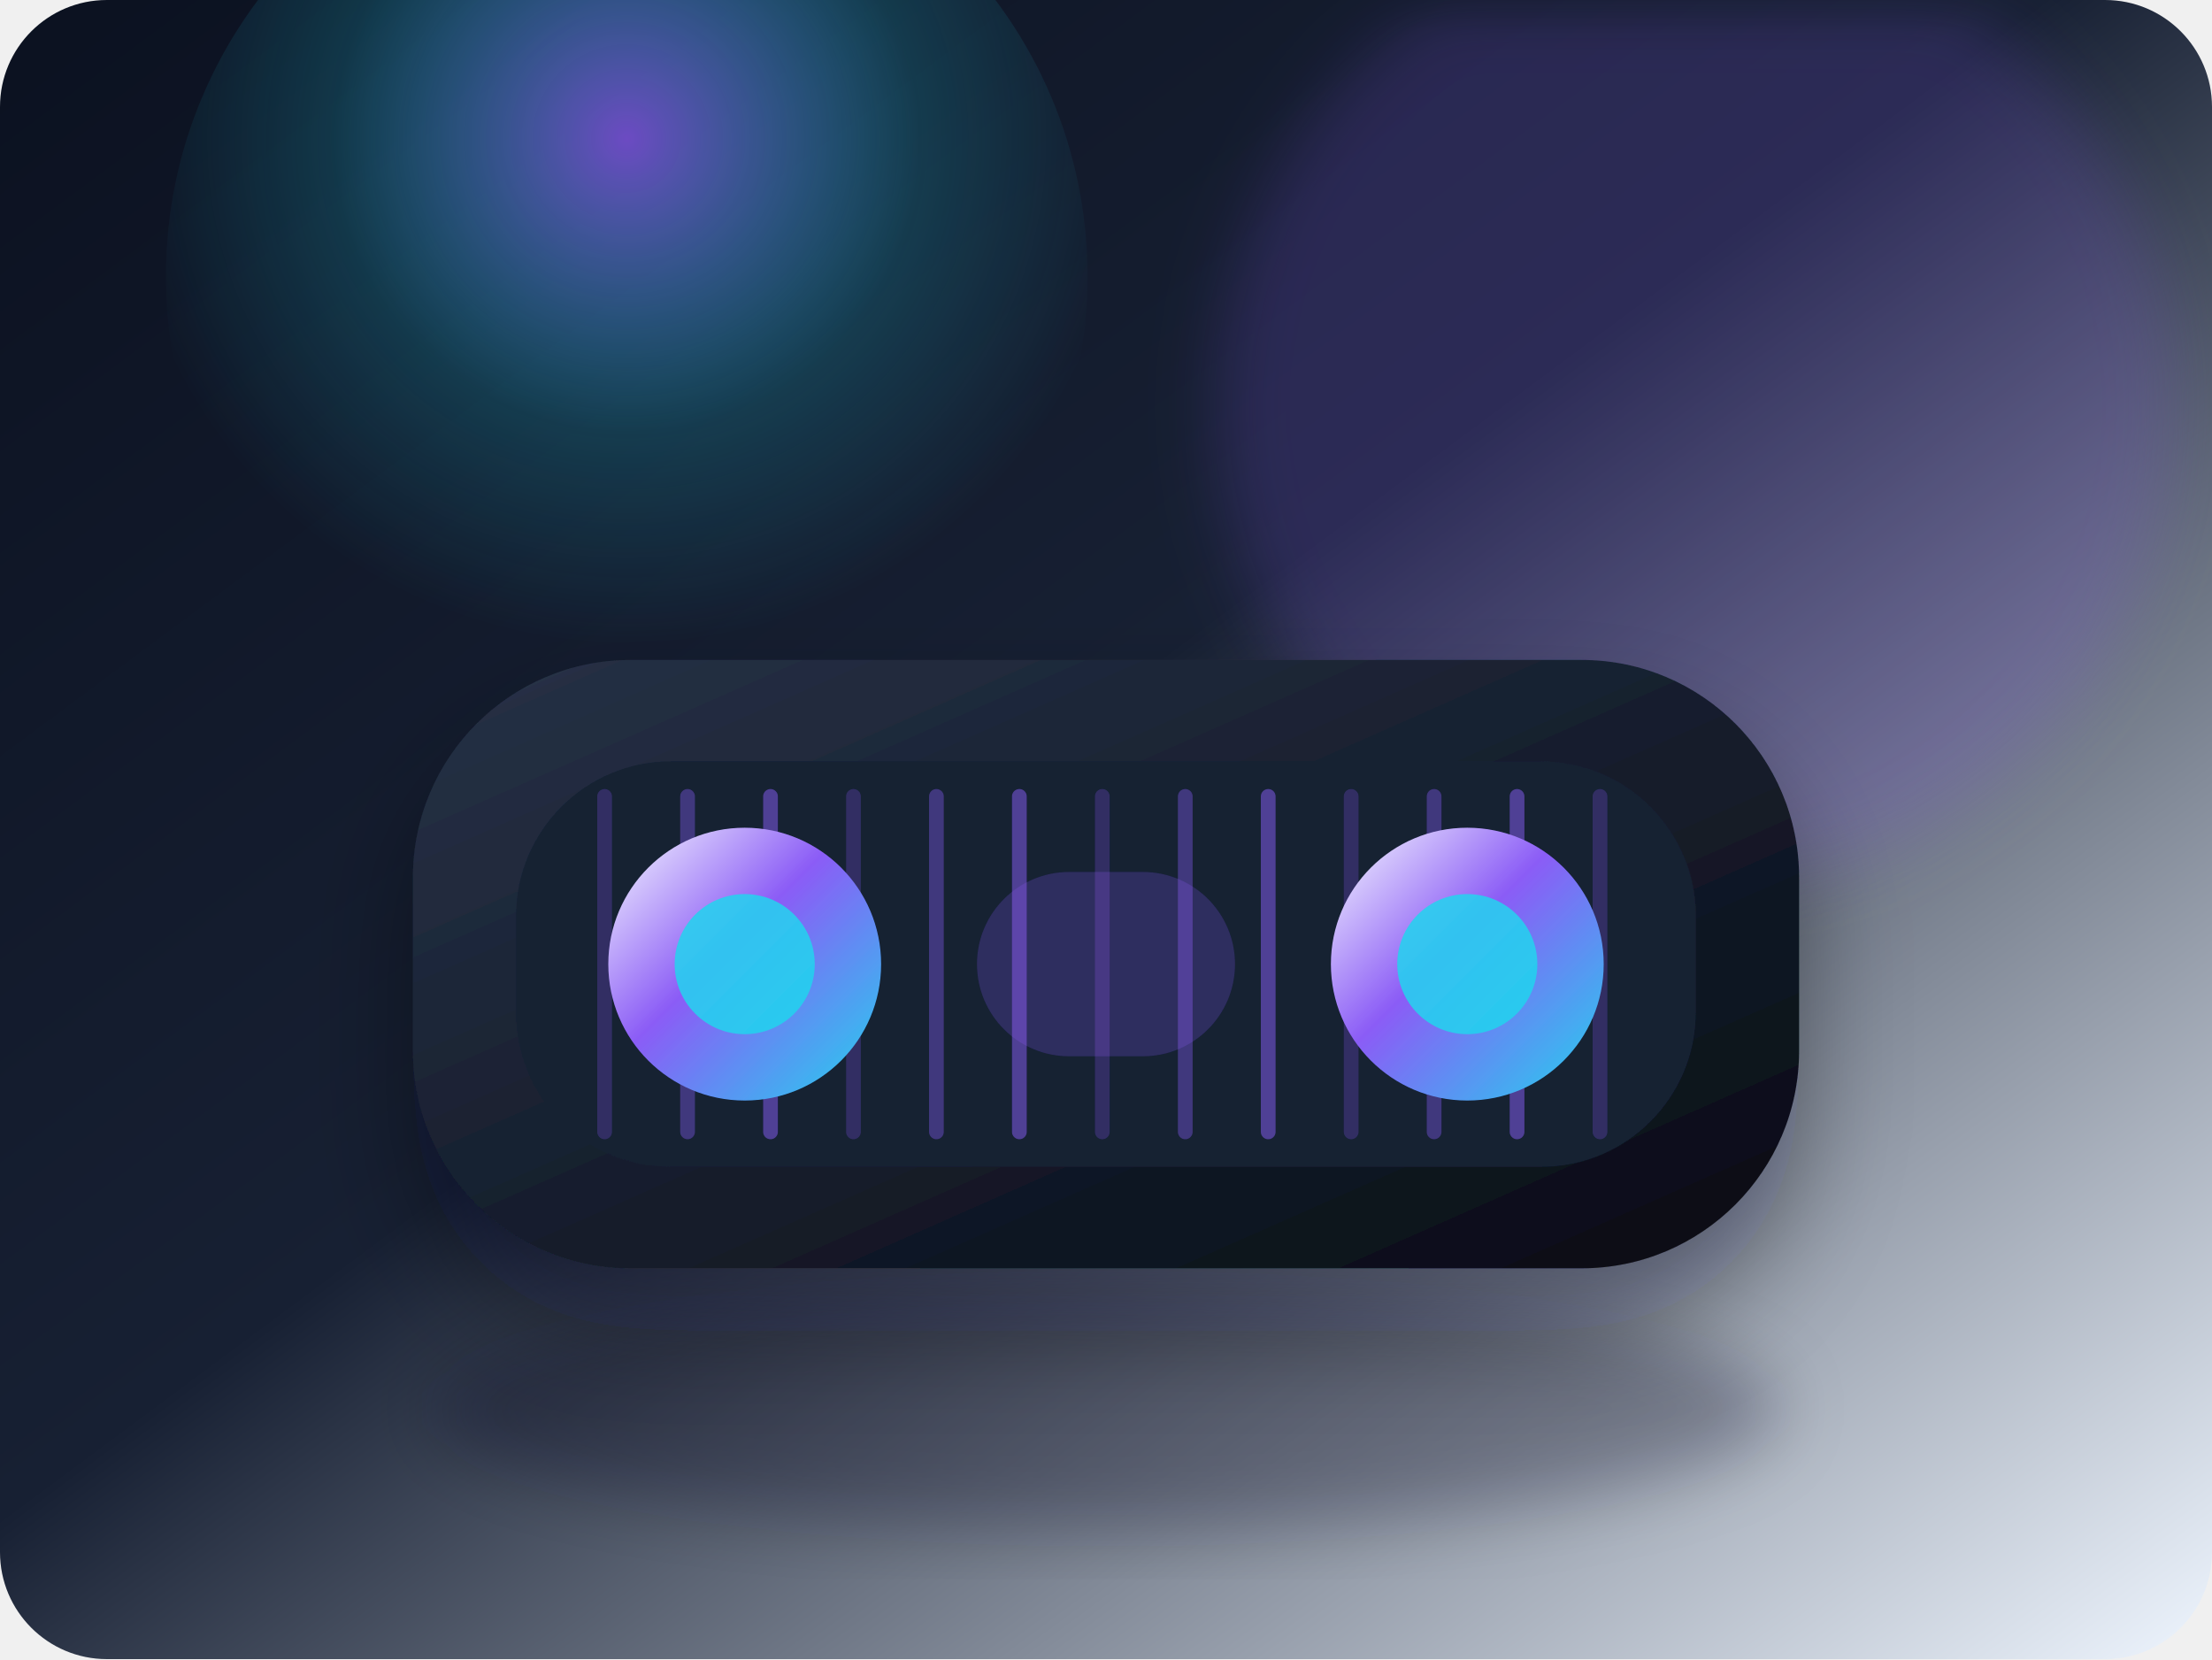
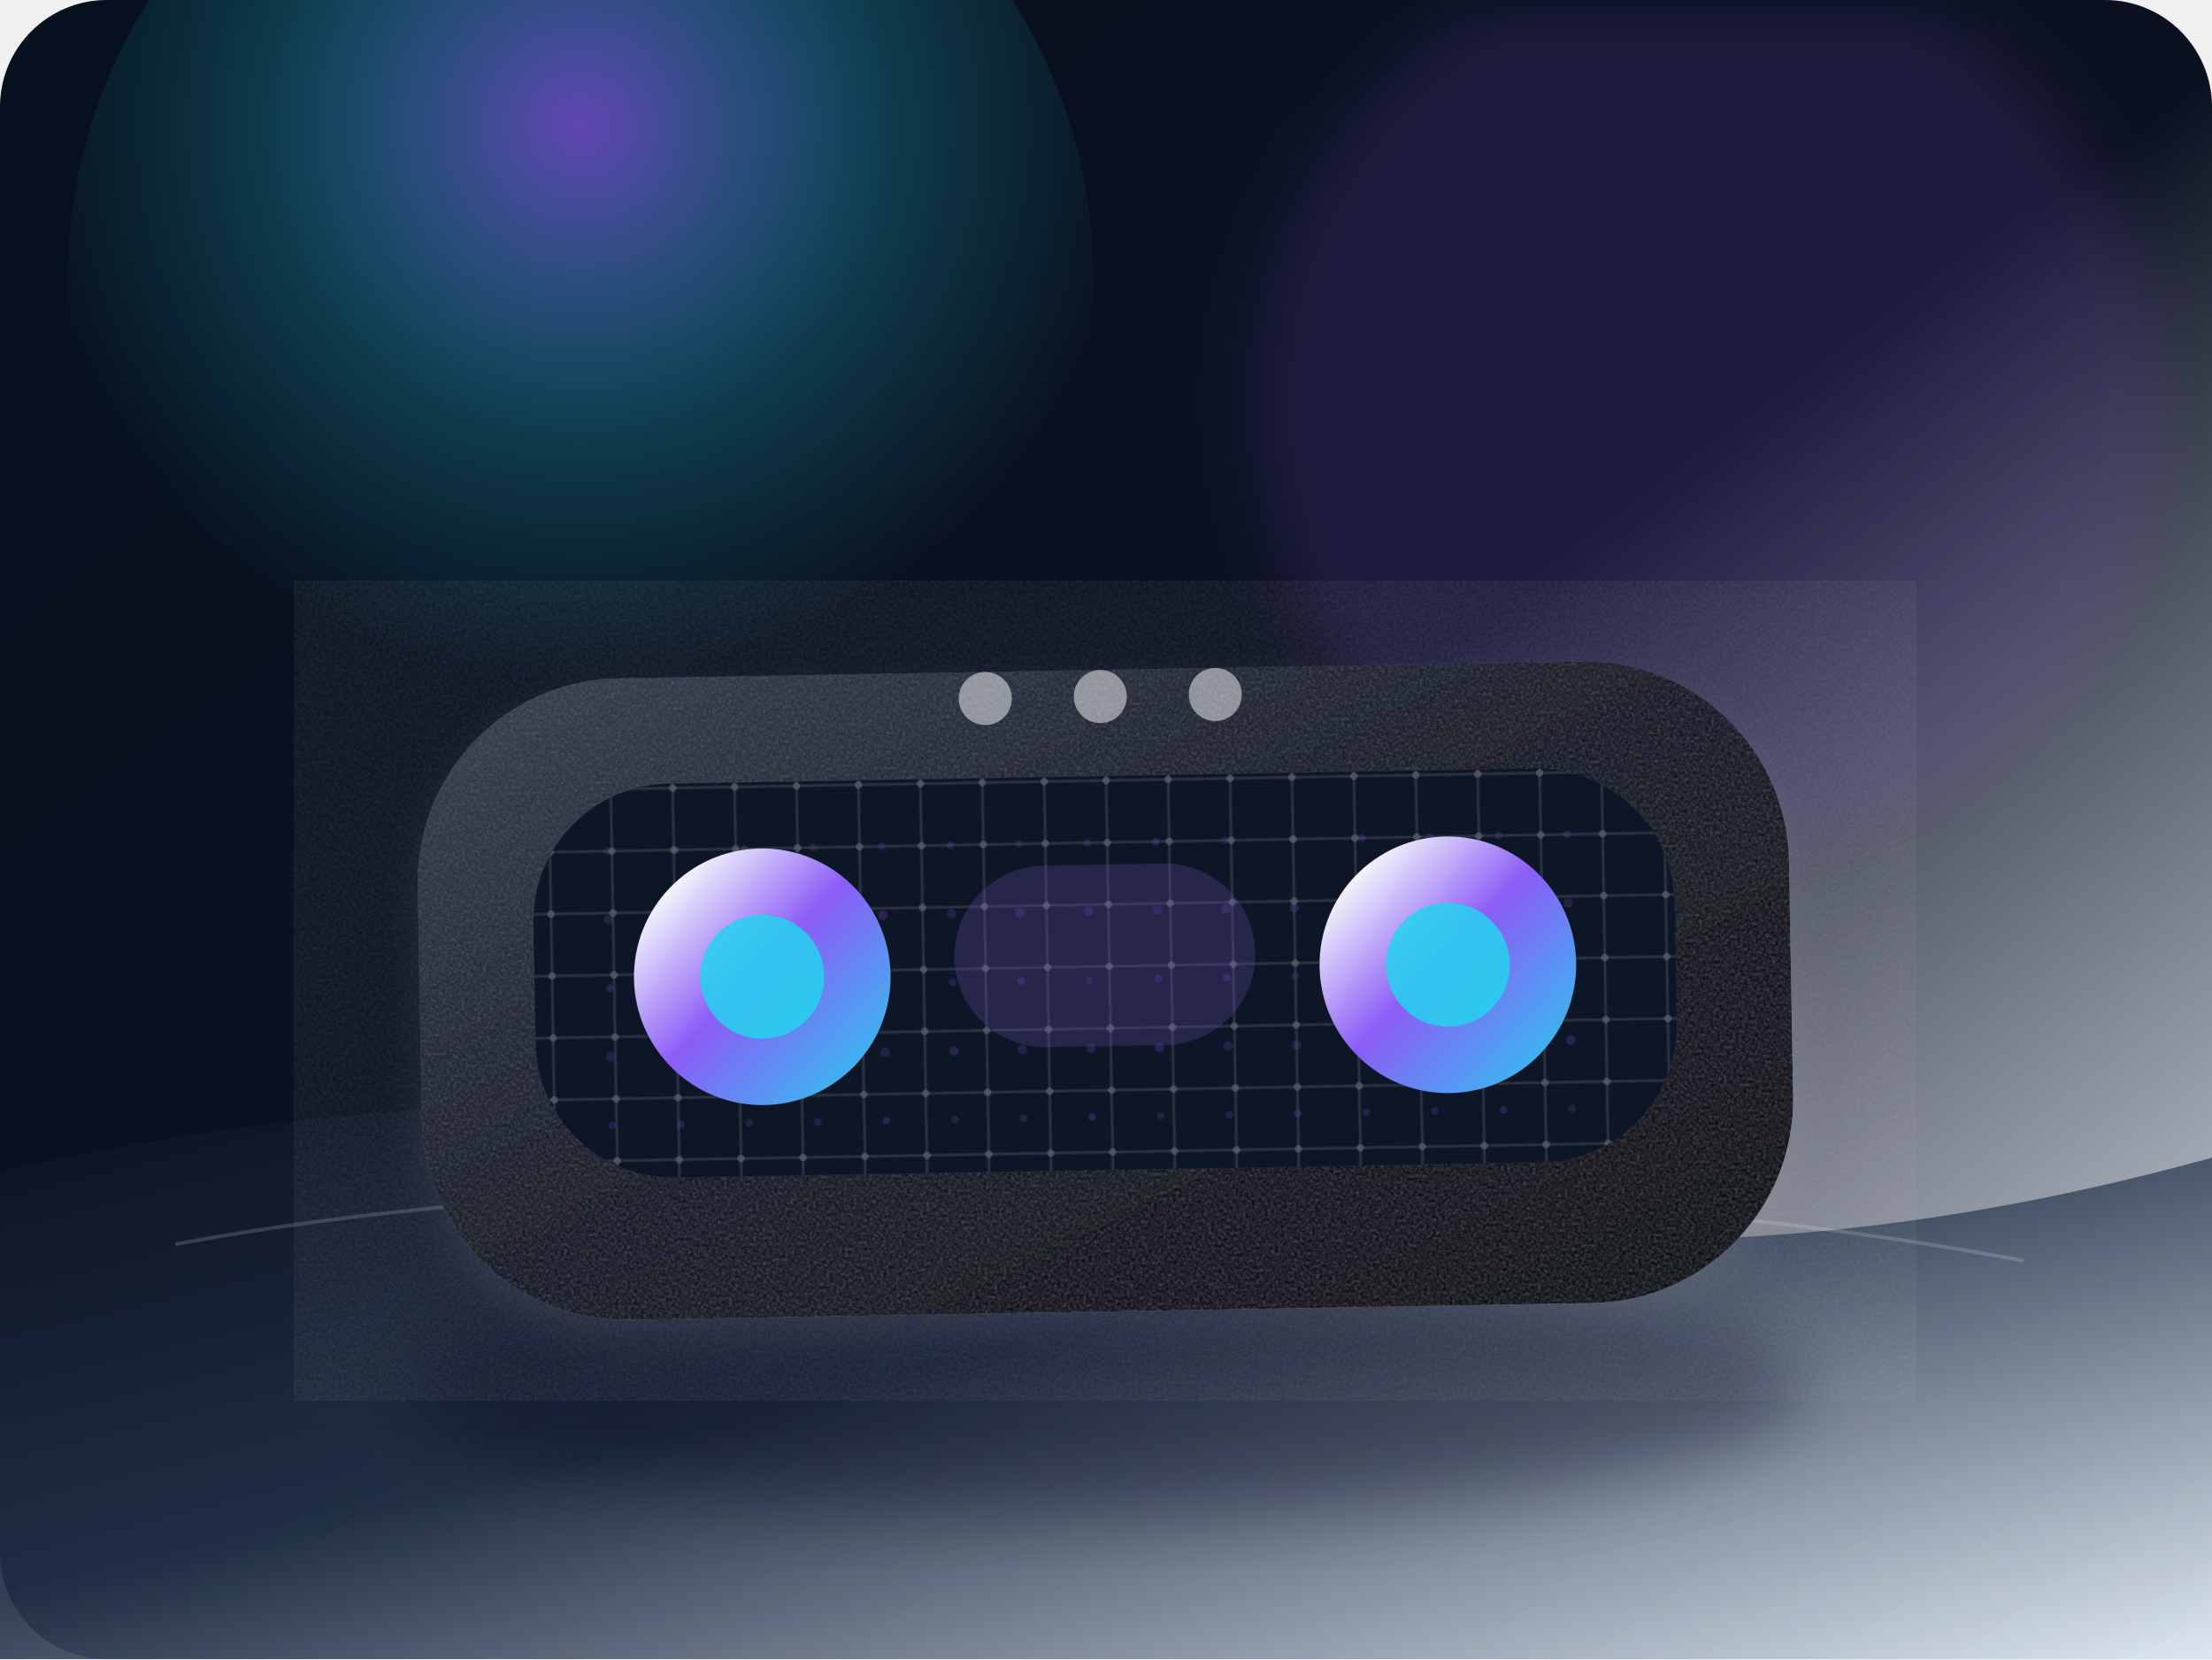
<svg xmlns="http://www.w3.org/2000/svg" width="1200" height="900" viewBox="0 0 1200 900" role="img" aria-labelledby="title desc">
  <defs>
    <linearGradient id="bg" x1="0" x2="1" y1="0" y2="1">
-       <stop offset="0%" stop-color="#0b1120" />
-       <stop offset="46%" stop-color="#172033" />
-       <stop offset="100%" stop-color="#eff6ff" />
+       <stop offset="0%" stop-color="#07111f" />
+       <stop offset="52%" stop-color="#0b1120" />
+       <stop offset="100%" stop-color="#e8eef7" />
+     </linearGradient>
+     <linearGradient id="floor" x1="0" x2="1" y1="0" y2="1">
+       <stop offset="0%" stop-color="#0b1220" />
+       <stop offset="45%" stop-color="#223047" />
+       <stop offset="100%" stop-color="#dbe6f0" />
    </linearGradient>
    <radialGradient id="halo" cx="50%" cy="35%" r="55%">
-       <stop offset="0%" stop-color="#8b5cf6" stop-opacity="0.75" />
-       <stop offset="58%" stop-color="#22d3ee" stop-opacity="0.18" />
+       <stop offset="0%" stop-color="#8b5cf6" stop-opacity="0.68" />
+       <stop offset="58%" stop-color="#22d3ee" stop-opacity="0.2" />
      <stop offset="100%" stop-color="#22d3ee" stop-opacity="0" />
    </radialGradient>
    <linearGradient id="body" x1="0" x2="1" y1="0" y2="1">
-       <stop offset="0%" stop-color="#f8fbff" />
-       <stop offset="44%" stop-color="#8b5cf6" />
+       <stop offset="0%" stop-color="#ffffff" />
+       <stop offset="14%" stop-color="#f3f7fb" />
+       <stop offset="48%" stop-color="#8b5cf6" />
      <stop offset="100%" stop-color="#22d3ee" />
    </linearGradient>
    <linearGradient id="darkBody" x1="0" x2="1" y1="0" y2="1">
-       <stop offset="0%" stop-color="#273247" />
-       <stop offset="100%" stop-color="#060b14" />
+       <stop offset="0%" stop-color="#3a465a" />
+       <stop offset="42%" stop-color="#141d2d" />
+       <stop offset="100%" stop-color="#04070d" />
+     </linearGradient>
+     <linearGradient id="rubber" x1="0" x2="1" y1="0" y2="1">
+       <stop offset="0%" stop-color="#374151" />
+       <stop offset="48%" stop-color="#111827" />
+       <stop offset="100%" stop-color="#030712" />
+     </linearGradient>
+     <linearGradient id="cushion" x1="0" x2="1" y1="0" y2="1">
+       <stop offset="0%" stop-color="#64748b" />
+       <stop offset="40%" stop-color="#1f2937" />
+       <stop offset="100%" stop-color="#020617" />
+     </linearGradient>
+     <linearGradient id="metal" x1="0" x2="1" y1="0" y2="1">
+       <stop offset="0%" stop-color="#f8fafc" />
+       <stop offset="36%" stop-color="#b6c2d1" />
+       <stop offset="66%" stop-color="#5b6b80" />
+       <stop offset="100%" stop-color="#111827" />
+     </linearGradient>
+     <linearGradient id="glass" x1="0" x2="1" y1="0" y2="1">
+       <stop offset="0%" stop-color="#ffffff" stop-opacity="0.88" />
+       <stop offset="55%" stop-color="#ffffff" stop-opacity="0.18" />
+       <stop offset="100%" stop-color="#ffffff" stop-opacity="0" />
    </linearGradient>
    <filter id="shadow" x="-30%" y="-30%" width="160%" height="170%">
-       <feDropShadow dx="0" dy="34" stdDeviation="28" flood-color="#020617" flood-opacity="0.38" />
+       <feDropShadow dx="0" dy="32" stdDeviation="24" flood-color="#020617" flood-opacity="0.45" />
+       <feDropShadow dx="0" dy="8" stdDeviation="8" flood-color="#ffffff" flood-opacity="0.08" />
    </filter>
    <filter id="soft" x="-20%" y="-20%" width="140%" height="140%">
      <feGaussianBlur stdDeviation="18" />
    </filter>
+     <filter id="texture" x="-8%" y="-8%" width="116%" height="116%">
+       <feTurbulence type="fractalNoise" baseFrequency="0.7" numOctaves="2" seed="2424" result="noise" />
+       <feColorMatrix in="noise" type="saturate" values="0" />
+       <feComponentTransfer>
+         <feFuncA type="table" tableValues="0 0.12" />
+       </feComponentTransfer>
+       <feBlend in="SourceGraphic" mode="soft-light" />
+     </filter>
+     <pattern id="fineMesh" width="28" height="28" patternUnits="userSpaceOnUse">
+       <path d="M0 14H28M14 0V28" stroke="#e2e8f0" stroke-width="1.2" opacity="0.12" />
+       <circle cx="14" cy="14" r="1.7" fill="#e2e8f0" opacity="0.2" />
+     </pattern>
  </defs>
  <rect width="1200" height="900" rx="58" fill="url(#bg)" />
-   <circle cx="340" cy="150" r="250" fill="url(#halo)" />
-   <circle cx="920" cy="220" r="260" fill="#8b5cf6" opacity="0.18" filter="url(#soft)" />
-   <ellipse cx="600" cy="764" rx="365" ry="66" fill="#020617" opacity="0.28" filter="url(#soft)" />
-   <g filter="url(#shadow)" transform="translate(0 8)">
-     <rect x="224" y="350" width="752" height="330" rx="118" fill="url(#darkBody)" />
-     <rect x="280" y="405" width="640" height="220" rx="84" fill="#142033" />
-     <g opacity="0.9">
-       <line x1="328" y1="424" x2="328" y2="606" stroke="#8b5cf6" stroke-width="8" stroke-linecap="round" opacity="0.28" />
-       <line x1="373" y1="424" x2="373" y2="606" stroke="#8b5cf6" stroke-width="8" stroke-linecap="round" opacity="0.42" />
-       <line x1="418" y1="424" x2="418" y2="606" stroke="#8b5cf6" stroke-width="8" stroke-linecap="round" opacity="0.56" />
-       <line x1="463" y1="424" x2="463" y2="606" stroke="#8b5cf6" stroke-width="8" stroke-linecap="round" opacity="0.28" />
-       <line x1="508" y1="424" x2="508" y2="606" stroke="#8b5cf6" stroke-width="8" stroke-linecap="round" opacity="0.42" />
-       <line x1="553" y1="424" x2="553" y2="606" stroke="#8b5cf6" stroke-width="8" stroke-linecap="round" opacity="0.56" />
-       <line x1="598" y1="424" x2="598" y2="606" stroke="#8b5cf6" stroke-width="8" stroke-linecap="round" opacity="0.28" />
-       <line x1="643" y1="424" x2="643" y2="606" stroke="#8b5cf6" stroke-width="8" stroke-linecap="round" opacity="0.42" />
-       <line x1="688" y1="424" x2="688" y2="606" stroke="#8b5cf6" stroke-width="8" stroke-linecap="round" opacity="0.56" />
-       <line x1="733" y1="424" x2="733" y2="606" stroke="#8b5cf6" stroke-width="8" stroke-linecap="round" opacity="0.28" />
-       <line x1="778" y1="424" x2="778" y2="606" stroke="#8b5cf6" stroke-width="8" stroke-linecap="round" opacity="0.42" />
-       <line x1="823" y1="424" x2="823" y2="606" stroke="#8b5cf6" stroke-width="8" stroke-linecap="round" opacity="0.56" />
-       <line x1="868" y1="424" x2="868" y2="606" stroke="#8b5cf6" stroke-width="8" stroke-linecap="round" opacity="0.28" />
+   <circle cx="315" cy="150" r="278" fill="url(#halo)" />
+   <circle cx="925" cy="218" r="246" fill="#8b5cf6" opacity="0.14" filter="url(#soft)" />
+   <path d="M0 635 C210 590 392 585 596 636 C815 690 1004 682 1200 628 V900 H0 Z" fill="url(#floor)" opacity="0.92" />
+   <path d="M95 675 C358 625 828 632 1098 684" fill="none" stroke="#ffffff" stroke-width="2" opacity="0.16" />
+   <ellipse cx="600" cy="752" rx="380" ry="70" fill="#020617" opacity="0.32" filter="url(#soft)" />
+   <g transform="translate(600 535) scale(1.2) translate(-600 -535)">
+     <g filter="url(#shadow)" transform="rotate(-1 600 552) translate(0 8)">
+       <rect x="290" y="384" width="620" height="290" rx="92" fill="url(#rubber)" filter="url(#texture)" />
+       <rect x="342" y="432" width="516" height="178" rx="62" fill="#111827" />
+       <rect x="342" y="432" width="516" height="178" rx="62" fill="url(#fineMesh)" />
+       <g opacity="0.86">
+         <circle cx="376" cy="462" r="1.7" fill="#8b5cf6" opacity="0.16" />
+         <circle cx="407" cy="462" r="1.7" fill="#8b5cf6" opacity="0.19" />
+         <circle cx="438" cy="462" r="1.7" fill="#8b5cf6" opacity="0.22" />
+         <circle cx="469" cy="462" r="1.7" fill="#8b5cf6" opacity="0.16" />
+         <circle cx="500" cy="462" r="1.7" fill="#8b5cf6" opacity="0.19" />
+         <circle cx="531" cy="462" r="1.7" fill="#8b5cf6" opacity="0.22" />
+         <circle cx="562" cy="462" r="1.7" fill="#8b5cf6" opacity="0.16" />
+         <circle cx="593" cy="462" r="1.7" fill="#8b5cf6" opacity="0.19" />
+         <circle cx="624" cy="462" r="1.7" fill="#8b5cf6" opacity="0.22" />
+         <circle cx="655" cy="462" r="1.7" fill="#8b5cf6" opacity="0.16" />
+         <circle cx="686" cy="462" r="1.7" fill="#8b5cf6" opacity="0.19" />
+         <circle cx="717" cy="462" r="1.7" fill="#8b5cf6" opacity="0.22" />
+         <circle cx="748" cy="462" r="1.7" fill="#8b5cf6" opacity="0.16" />
+         <circle cx="779" cy="462" r="1.7" fill="#8b5cf6" opacity="0.19" />
+         <circle cx="810" cy="462" r="1.7" fill="#8b5cf6" opacity="0.22" />
+         <circle cx="376" cy="493" r="2.1" fill="#8b5cf6" opacity="0.19" />
+         <circle cx="407" cy="493" r="2.1" fill="#8b5cf6" opacity="0.22" />
+         <circle cx="438" cy="493" r="2.1" fill="#8b5cf6" opacity="0.16" />
+         <circle cx="469" cy="493" r="2.1" fill="#8b5cf6" opacity="0.19" />
+         <circle cx="500" cy="493" r="2.1" fill="#8b5cf6" opacity="0.22" />
+         <circle cx="531" cy="493" r="2.1" fill="#8b5cf6" opacity="0.16" />
+         <circle cx="562" cy="493" r="2.1" fill="#8b5cf6" opacity="0.19" />
+         <circle cx="593" cy="493" r="2.1" fill="#8b5cf6" opacity="0.22" />
+         <circle cx="624" cy="493" r="2.1" fill="#8b5cf6" opacity="0.16" />
+         <circle cx="655" cy="493" r="2.1" fill="#8b5cf6" opacity="0.19" />
+         <circle cx="686" cy="493" r="2.1" fill="#8b5cf6" opacity="0.22" />
+         <circle cx="717" cy="493" r="2.1" fill="#8b5cf6" opacity="0.16" />
+         <circle cx="748" cy="493" r="2.1" fill="#8b5cf6" opacity="0.19" />
+         <circle cx="779" cy="493" r="2.1" fill="#8b5cf6" opacity="0.22" />
+         <circle cx="810" cy="493" r="2.1" fill="#8b5cf6" opacity="0.16" />
+         <circle cx="376" cy="524" r="1.7" fill="#8b5cf6" opacity="0.22" />
+         <circle cx="407" cy="524" r="1.7" fill="#8b5cf6" opacity="0.16" />
+         <circle cx="438" cy="524" r="1.7" fill="#8b5cf6" opacity="0.19" />
+         <circle cx="469" cy="524" r="1.7" fill="#8b5cf6" opacity="0.22" />
+         <circle cx="500" cy="524" r="1.7" fill="#8b5cf6" opacity="0.16" />
+         <circle cx="531" cy="524" r="1.7" fill="#8b5cf6" opacity="0.19" />
+         <circle cx="562" cy="524" r="1.7" fill="#8b5cf6" opacity="0.22" />
+         <circle cx="593" cy="524" r="1.7" fill="#8b5cf6" opacity="0.16" />
+         <circle cx="624" cy="524" r="1.7" fill="#8b5cf6" opacity="0.19" />
+         <circle cx="655" cy="524" r="1.7" fill="#8b5cf6" opacity="0.22" />
+         <circle cx="686" cy="524" r="1.7" fill="#8b5cf6" opacity="0.16" />
+         <circle cx="717" cy="524" r="1.7" fill="#8b5cf6" opacity="0.19" />
+         <circle cx="748" cy="524" r="1.7" fill="#8b5cf6" opacity="0.22" />
+         <circle cx="779" cy="524" r="1.7" fill="#8b5cf6" opacity="0.16" />
+         <circle cx="810" cy="524" r="1.7" fill="#8b5cf6" opacity="0.19" />
+         <circle cx="376" cy="555" r="2.1" fill="#8b5cf6" opacity="0.16" />
+         <circle cx="407" cy="555" r="2.1" fill="#8b5cf6" opacity="0.19" />
+         <circle cx="438" cy="555" r="2.1" fill="#8b5cf6" opacity="0.22" />
+         <circle cx="469" cy="555" r="2.1" fill="#8b5cf6" opacity="0.16" />
+         <circle cx="500" cy="555" r="2.1" fill="#8b5cf6" opacity="0.19" />
+         <circle cx="531" cy="555" r="2.1" fill="#8b5cf6" opacity="0.22" />
+         <circle cx="562" cy="555" r="2.1" fill="#8b5cf6" opacity="0.16" />
+         <circle cx="593" cy="555" r="2.1" fill="#8b5cf6" opacity="0.19" />
+         <circle cx="624" cy="555" r="2.1" fill="#8b5cf6" opacity="0.22" />
+         <circle cx="655" cy="555" r="2.1" fill="#8b5cf6" opacity="0.16" />
+         <circle cx="686" cy="555" r="2.1" fill="#8b5cf6" opacity="0.19" />
+         <circle cx="717" cy="555" r="2.1" fill="#8b5cf6" opacity="0.22" />
+         <circle cx="748" cy="555" r="2.1" fill="#8b5cf6" opacity="0.16" />
+         <circle cx="779" cy="555" r="2.1" fill="#8b5cf6" opacity="0.19" />
+         <circle cx="810" cy="555" r="2.1" fill="#8b5cf6" opacity="0.22" />
+         <circle cx="376" cy="586" r="1.7" fill="#8b5cf6" opacity="0.19" />
+         <circle cx="407" cy="586" r="1.7" fill="#8b5cf6" opacity="0.22" />
+         <circle cx="438" cy="586" r="1.7" fill="#8b5cf6" opacity="0.16" />
+         <circle cx="469" cy="586" r="1.7" fill="#8b5cf6" opacity="0.19" />
+         <circle cx="500" cy="586" r="1.7" fill="#8b5cf6" opacity="0.22" />
+         <circle cx="531" cy="586" r="1.7" fill="#8b5cf6" opacity="0.16" />
+         <circle cx="562" cy="586" r="1.7" fill="#8b5cf6" opacity="0.19" />
+         <circle cx="593" cy="586" r="1.7" fill="#8b5cf6" opacity="0.22" />
+         <circle cx="624" cy="586" r="1.7" fill="#8b5cf6" opacity="0.16" />
+         <circle cx="655" cy="586" r="1.7" fill="#8b5cf6" opacity="0.19" />
+         <circle cx="686" cy="586" r="1.7" fill="#8b5cf6" opacity="0.22" />
+         <circle cx="717" cy="586" r="1.7" fill="#8b5cf6" opacity="0.16" />
+         <circle cx="748" cy="586" r="1.7" fill="#8b5cf6" opacity="0.19" />
+         <circle cx="779" cy="586" r="1.7" fill="#8b5cf6" opacity="0.22" />
+         <circle cx="810" cy="586" r="1.7" fill="#8b5cf6" opacity="0.16" />
+       </g>
+       <circle cx="445" cy="520" r="58" fill="url(#body)" />
+       <circle cx="755" cy="520" r="58" fill="url(#body)" />
+       <circle cx="445" cy="520" r="28" fill="#22d3ee" opacity="0.84" />
+       <circle cx="755" cy="520" r="28" fill="#22d3ee" opacity="0.84" />
+       <rect x="532" y="472" width="136" height="82" rx="41" fill="#8b5cf6" opacity="0.18" />
+       <path d="M375 406 H825" stroke="url(#glass)" stroke-width="18" stroke-linecap="round" opacity="0.33" />
+       <circle cx="548" cy="396" r="12" fill="#e5e7eb" opacity="0.55" />
+       <circle cx="600" cy="396" r="12" fill="#e5e7eb" opacity="0.55" />
+       <circle cx="652" cy="396" r="12" fill="#e5e7eb" opacity="0.55" />
    </g>
-     <circle cx="404" cy="515" r="74" fill="url(#body)" />
-     <circle cx="796" cy="515" r="74" fill="url(#body)" />
-     <circle cx="404" cy="515" r="38" fill="#22d3ee" opacity="0.85" />
-     <circle cx="796" cy="515" r="38" fill="#22d3ee" opacity="0.85" />
-     <rect x="530" y="465" width="140" height="100" rx="50" fill="#8b5cf6" opacity="0.22" />
  </g>
</svg>
